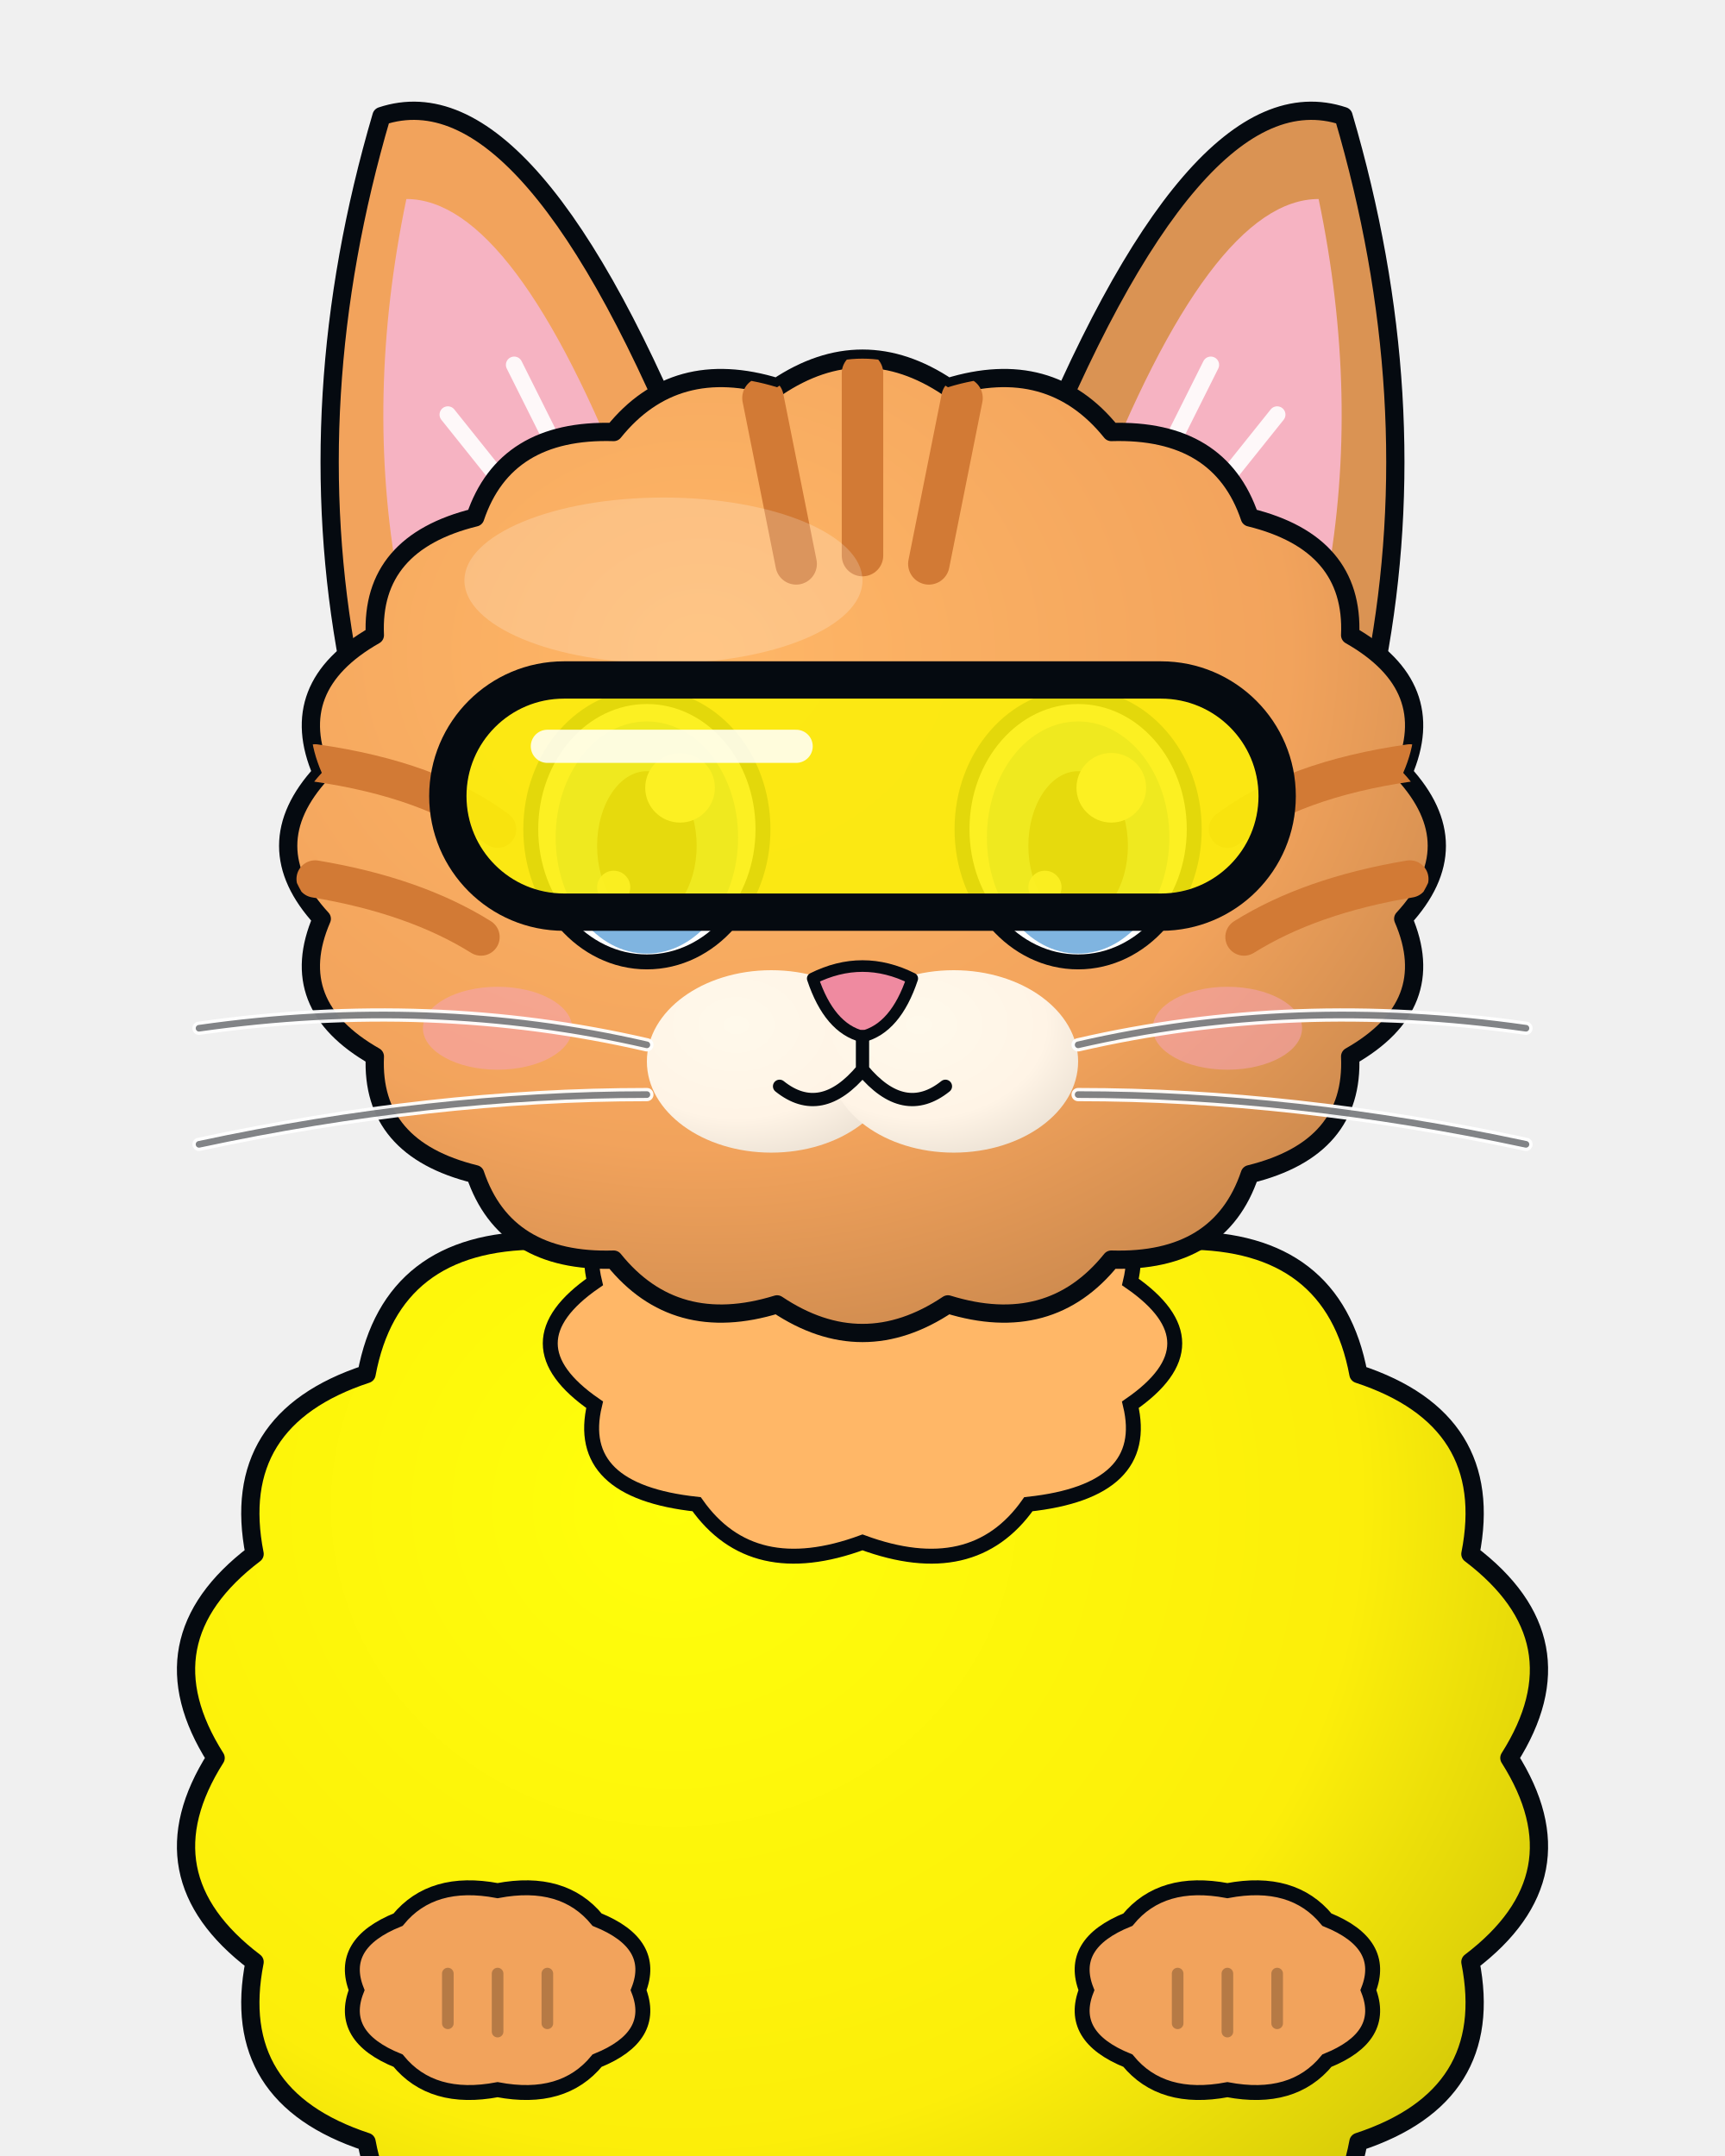
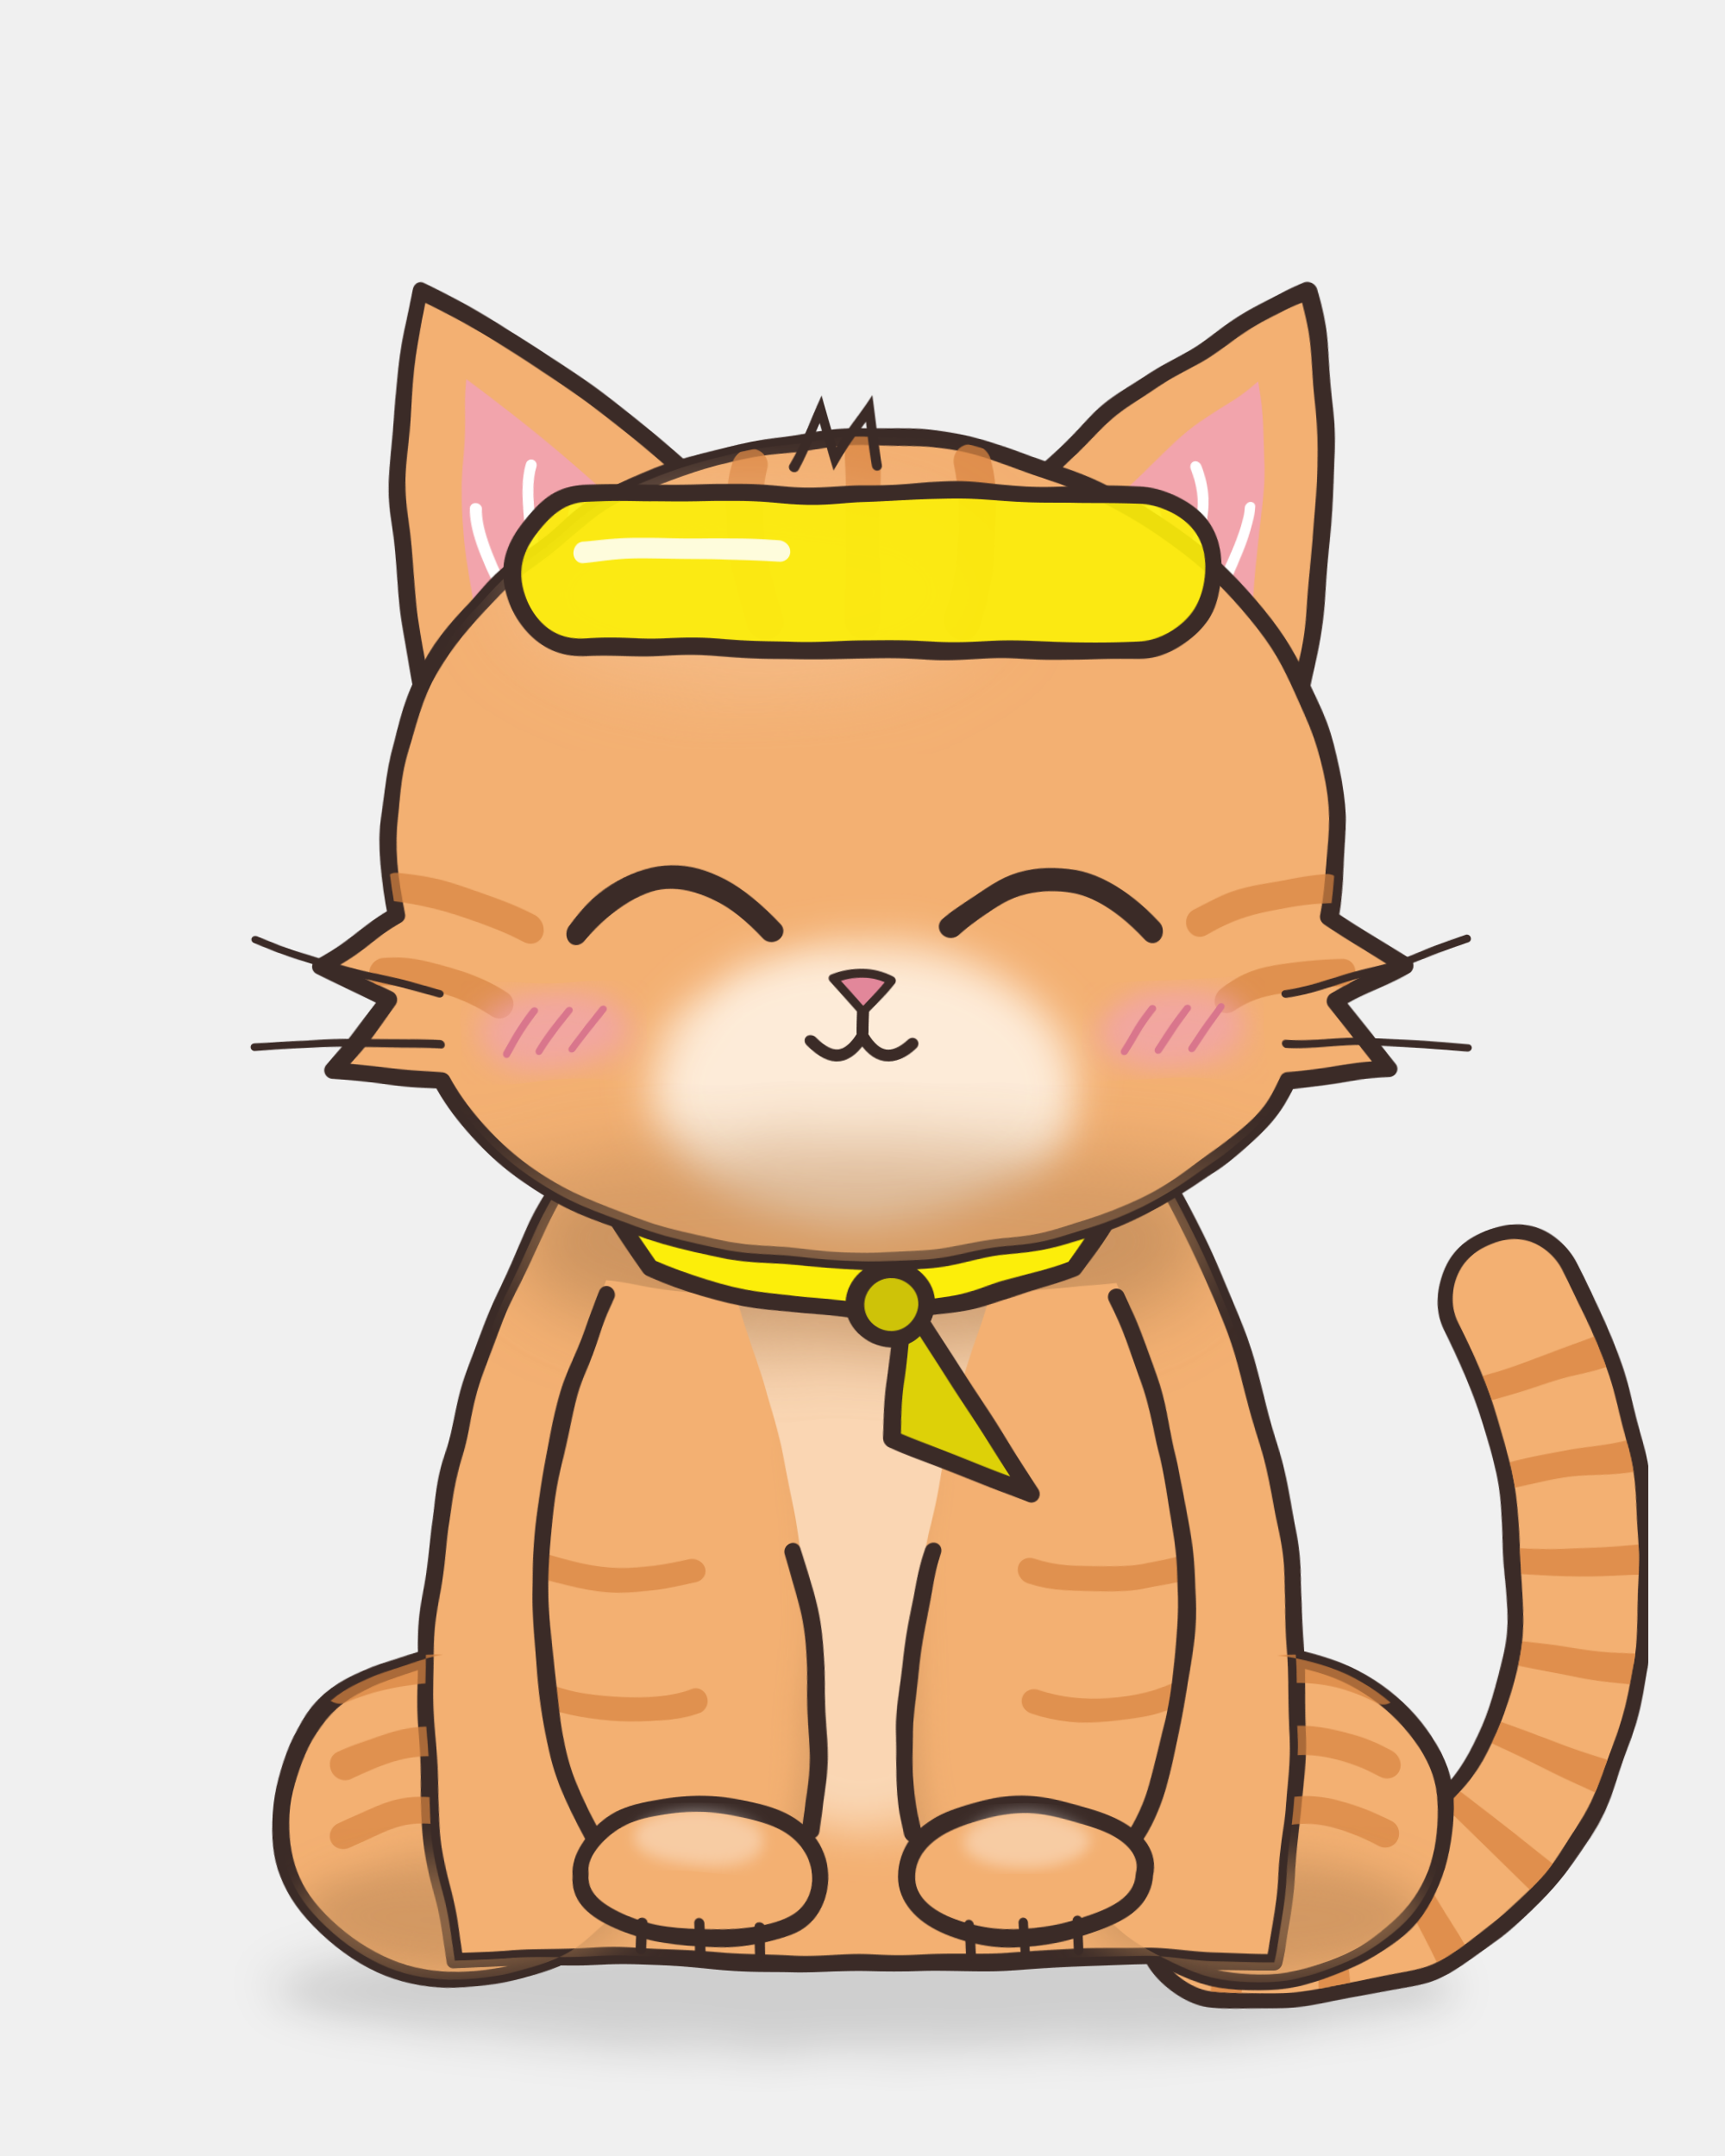
<svg xmlns="http://www.w3.org/2000/svg" viewBox="-104 -252 208 260">
  <defs>
-     <radialGradient id="ocyberpunkorange07722" cx=".36" cy=".30" r=".85">
-       <stop offset="0" stop-color="#ffff0b" />
-       <stop offset=".6" stop-color="#fcee0a" />
-       <stop offset="1" stop-color="#c5ba08" />
-     </radialGradient>
-     <radialGradient id="fcyberpunkorange07722" cx=".36" cy=".30" r=".85">
-       <stop offset="0" stop-color="#ffb767" />
-       <stop offset=".6" stop-color="#f2a35c" />
-       <stop offset="1" stop-color="#bd7f48" />
-     </radialGradient>
-     <radialGradient id="wcyberpunkorange07722" cx=".36" cy=".30" r=".85">
-       <stop offset="0" stop-color="#fff9eb" />
-       <stop offset=".6" stop-color="#fff4e6" />
-       <stop offset="1" stop-color="#e6dccf" />
-     </radialGradient>
-     <clipPath id="hcyberpunkorange07722">
-       <path d="M65.2 -141.2 Q69.7 -130.8 58.8 -124.6 Q59.3 -113.5 46.7 -110.4 Q43.1 -99.7 30.0 -100.1 Q22.6 -90.9 10.3 -94.7 Q0.0 -87.8 -10.3 -94.7 Q-22.6 -90.9 -30.0 -100.1 Q-43.1 -99.7 -46.7 -110.4 Q-59.3 -113.5 -58.8 -124.6 Q-69.7 -130.8 -65.2 -141.2 Q-73.3 -150.0 -65.2 -158.8 Q-69.7 -169.2 -58.8 -175.4 Q-59.3 -186.5 -46.7 -189.6 Q-43.1 -200.3 -30.0 -199.9 Q-22.6 -209.1 -10.3 -205.3 Q-0.0 -212.2 10.3 -205.3 Q22.6 -209.1 30.0 -199.9 Q43.1 -200.3 46.7 -189.6 Q59.3 -186.5 58.8 -175.4 Q69.7 -169.2 65.2 -158.8 Q73.3 -150.0 65.2 -141.2Z" />
-     </clipPath>
+     <filter id="ink" x="-5%" y="-5%" width="110%" height="110%">
+       <feTurbulence type="fractalNoise" baseFrequency=".05" numOctaves="2" seed="3" result="n" />
+       <feDisplacementMap in="SourceGraphic" in2="n" scale="2.2" />
+     </filter>
+     <filter id="pencil">
+       <feTurbulence type="fractalNoise" baseFrequency="1.1 .35" numOctaves="2" seed="5" />
+       <feColorMatrix values="0 0 0 0 .25  0 0 0 0 .2  0 0 0 0 .18  0 0 0 .22 -.02" />
+       <feComposite in2="SourceGraphic" operator="in" />
+     </filter>
+     <filter id="blur1">
+       <feGaussianBlur stdDeviation="1" />
+     </filter>
+     <filter id="blur2">
+       <feGaussianBlur stdDeviation="2" />
+     </filter>
+     <filter id="blur3" x="-30%" y="-30%" width="160%" height="160%">
+       <feGaussianBlur stdDeviation="3" />
+     </filter>
+     <filter id="blur4" x="-30%" y="-30%" width="160%" height="160%">
+       <feGaussianBlur stdDeviation="5" />
+     </filter>
  </defs>
-   <ellipse cx="6" cy="34" rx="78" ry="15" fill="#000" opacity=".15" />
-   <path d="M78.0 -40.0 Q87.0 -25.8 73.3 -15.4 Q76.5 0.8 59.8 6.3 Q56.8 22.4 39.0 22.4 Q30.2 36.6 13.5 30.9 Q0.0 41.5 -13.5 30.9 Q-30.2 36.6 -39.0 22.4 Q-56.8 22.4 -59.8 6.3 Q-76.5 0.8 -73.3 -15.4 Q-87.0 -25.8 -78.0 -40.0 Q-87.0 -54.2 -73.3 -64.6 Q-76.5 -80.8 -59.8 -86.3 Q-56.8 -102.4 -39.0 -102.4 Q-30.2 -116.6 -13.5 -110.9 Q-0.0 -121.5 13.5 -110.9 Q30.2 -116.6 39.0 -102.4 Q56.8 -102.4 59.8 -86.3 Q76.5 -80.8 73.3 -64.6 Q87.0 -54.2 78.0 -40.0Z" fill="url(#ocyberpunkorange07722)" stroke="#050a10" stroke-width="2.2" stroke-linejoin="round" />
-   <path d="M32.3 -82.6 Q34.8 -72.2 20.0 -70.6 Q13.3 -61.1 0.0 -66.0 Q-13.3 -61.1 -20.0 -70.6 Q-34.8 -72.2 -32.3 -82.6 Q-43.0 -90.0 -32.3 -97.4 Q-34.8 -107.8 -20.0 -109.4 Q-13.3 -118.9 -0.0 -114.0 Q13.3 -118.9 20.0 -109.4 Q34.8 -107.8 32.3 -97.4 Q43.0 -90.0 32.3 -82.6Z" fill="#ffb767" stroke="#050a10" stroke-width="1.8" />
-   <path d="M-20 -194 Q-40 -244 -58 -238 Q-68 -204 -62 -172Z" fill="#f2a35c" stroke="#050a10" stroke-width="2.2" stroke-linejoin="round" />
-   <path d="M-28 -192 Q-42 -228 -55 -228 Q-60 -204 -56 -182Z" fill="#f6b3c2" />
-   <path d="M-36 -196 l-6 -12 M-42 -192 l-8 -10" stroke="#fff" stroke-width="2" stroke-linecap="round" opacity=".9" />
-   <path d="M20 -194 Q40 -244 58 -238 Q68 -204 62 -172Z" fill="#da9353" stroke="#050a10" stroke-width="2.2" stroke-linejoin="round" />
-   <path d="M28 -192 Q42 -228 55 -228 Q60 -204 56 -182Z" fill="#f6b3c2" />
-   <path d="M36 -196 l6 -12 M42 -192 l8 -10" stroke="#fff" stroke-width="2" stroke-linecap="round" opacity=".9" />
-   <path d="M65.2 -141.2 Q69.7 -130.8 58.8 -124.6 Q59.3 -113.5 46.7 -110.4 Q43.1 -99.7 30.0 -100.1 Q22.6 -90.9 10.3 -94.7 Q0.0 -87.8 -10.3 -94.7 Q-22.6 -90.9 -30.0 -100.1 Q-43.1 -99.7 -46.7 -110.4 Q-59.3 -113.5 -58.8 -124.6 Q-69.7 -130.8 -65.2 -141.2 Q-73.3 -150.0 -65.2 -158.8 Q-69.7 -169.2 -58.8 -175.4 Q-59.3 -186.5 -46.7 -189.6 Q-43.1 -200.3 -30.0 -199.9 Q-22.6 -209.1 -10.3 -205.3 Q-0.0 -212.2 10.3 -205.3 Q22.6 -209.1 30.0 -199.9 Q43.1 -200.3 46.7 -189.6 Q59.3 -186.5 58.8 -175.4 Q69.7 -169.2 65.2 -158.8 Q73.3 -150.0 65.2 -141.2Z" fill="url(#fcyberpunkorange07722)" stroke="#050a10" stroke-width="2.2" stroke-linejoin="round" />
-   <g clip-path="url(#hcyberpunkorange07722)">
-     <path d="M-12 -204 l4 20 M0 -207 v22 M12 -204 l-4 20" stroke="#d27a35" stroke-width="5" stroke-linecap="round" />
-     <path d="M-66 -160 q14 2 22 8 M-66 -146 q12 2 20 7" stroke="#d27a35" stroke-width="4.5" stroke-linecap="round" fill="none" />
-     <path d="M66 -160 q-14 2 -22 8 M66 -146 q-12 2 -20 7" stroke="#d27a35" stroke-width="4.5" stroke-linecap="round" fill="none" />
+   <g transform="translate(0 -150) scale(.85) translate(-120 -94)">
+     <g transform="translate(0,0)">
+       <defs>
+         <clipPath id="hacyberpunkorangeNone">
+           <path d="M54 104 C46 64 82 36 120 36 C158 36 194 64 186 104 L197 111 L187 116 L195 126 L180 127 C170 145 146 153 120 153 C94 153 70 145 60 127 L45 126 L53 116 L43 111 Z" />
+         </clipPath>
+         <clipPath id="bacyberpunkorangeNone">
+           <path d="M78 140 C58 172 54 216 62 252 L178 252 C186 216 182 172 162 140 Z" />
+           <ellipse cx="64" cy="232" rx="27" ry="23" />
+           <ellipse cx="176" cy="232" rx="27" ry="23" />
+         </clipPath>
+       </defs>
+       <g filter="url(#ink)">
+         <ellipse cx="120" cy="256" rx="84" ry="9" fill="#000" opacity=".14" filter="url(#blur3)" />
+         <path d="M170 248 C224 254 232 196 212 158" stroke="#3b2b27" stroke-width="21" fill="none" stroke-linecap="round" />
+         <path d="M170 248 C224 254 232 196 212 158" stroke="#f3b072" stroke-width="16.5" fill="none" stroke-linecap="round" />
+         <path d="M170 248 C224 254 232 196 212 158" stroke="#d98440" stroke-width="16.5" fill="none" stroke-dasharray="4 10" opacity=".75" />
+         <ellipse cx="64" cy="232" rx="27" ry="23" stroke="#3b2b27" stroke-width="2.4" stroke-linejoin="round" stroke-linecap="round" fill="#f3b072" />
+         <ellipse cx="176" cy="232" rx="27" ry="23" stroke="#3b2b27" stroke-width="2.4" stroke-linejoin="round" stroke-linecap="round" fill="#f3b072" />
+         <path d="M78 140 C58 172 54 216 62 252 L178 252 C186 216 182 172 162 140 Z" stroke="#3b2b27" stroke-width="2.4" stroke-linejoin="round" stroke-linecap="round" fill="#f3b072" />
+         <g clip-path="url(#bacyberpunkorangeNone)">
+           <ellipse cx="120" cy="190" rx="30" ry="44" fill="#fff6ea" opacity=".55" filter="url(#blur3)" />
+           <path d="M46 214 q12 -6 24 0" stroke="#d98440" stroke-width="4" fill="none" stroke-linecap="round" opacity=".7" />
+           <path d="M46 224 q12 -6 24 0" stroke="#d98440" stroke-width="4" fill="none" stroke-linecap="round" opacity=".7" />
+           <path d="M46 234 q12 -6 24 0" stroke="#d98440" stroke-width="4" fill="none" stroke-linecap="round" opacity=".7" />
+           <path d="M194 214 q-12 -6 -24 0" stroke="#d98440" stroke-width="4" fill="none" stroke-linecap="round" opacity=".7" />
+           <path d="M194 224 q-12 -6 -24 0" stroke="#d98440" stroke-width="4" fill="none" stroke-linecap="round" opacity=".7" />
+           <path d="M194 234 q-12 -6 -24 0" stroke="#d98440" stroke-width="4" fill="none" stroke-linecap="round" opacity=".7" />
+           <ellipse cx="120" cy="150" rx="50" ry="16" fill="#bd8958" opacity=".7" filter="url(#blur4)" />
+           <ellipse cx="64" cy="246" rx="24" ry="8" fill="#bd8958" opacity=".6" filter="url(#blur3)" />
+           <ellipse cx="176" cy="246" rx="24" ry="8" fill="#bd8958" opacity=".6" filter="url(#blur3)" />
+         </g>
+         <path d="M84 156 C70 188 72 222 84 238 L112 236 C115 214 112 186 102 158 Z" fill="#f3b072" />
+         <clipPath id="aacyberpunkorangeNone1">
+           <path d="M84 156 C70 188 72 222 84 238 L112 236 C115 214 112 186 102 158 Z" />
+         </clipPath>
+         <g clip-path="url(#aacyberpunkorangeNone1)">
+           <path d="M74 196 q12 4 22 1" stroke="#d98440" stroke-width="3.5" fill="none" stroke-linecap="round" opacity=".7" />
+           <path d="M74 214 q12 4 22 1" stroke="#d98440" stroke-width="3.5" fill="none" stroke-linecap="round" opacity=".7" />
+           <path d="M108 160 C114 190 114 214 110 236 L120 236 L120 160Z" fill="#bd8958" opacity=".45" filter="url(#blur2)" />
+         </g>
+         <path d="M84 158 C70 188 72 222 84 238" fill="none" stroke="#3b2b27" stroke-width="2.4" stroke-linejoin="round" stroke-linecap="round" />
+         <path d="M113 234 C115 220 114 206 110 194" fill="none" stroke="#3b2b27" stroke-width="2.4" stroke-linejoin="round" stroke-linecap="round" />
+         <path d="M80 240 C78 228 114 226 114 240 C114 252 80 252 80 240Z" stroke="#3b2b27" stroke-width="2.4" stroke-linejoin="round" stroke-linecap="round" fill="#f3b072" />
+         <path d="M89 247 v4" stroke="#3b2b27" stroke-width="1.4" fill="none" stroke-linecap="round" />
+         <path d="M97 247 v4" stroke="#3b2b27" stroke-width="1.4" fill="none" stroke-linecap="round" />
+         <path d="M105 247 v4" stroke="#3b2b27" stroke-width="1.4" fill="none" stroke-linecap="round" />
+         <ellipse cx="97" cy="235" rx="9" ry="4" fill="#fff" opacity=".35" filter="url(#blur1)" />
+         <path d="M156 156 C170 188 168 222 156 238 L128 236 C125 214 128 186 138 158 Z" fill="#f3b072" />
+         <clipPath id="aacyberpunkorangeNone-1">
+           <path d="M156 156 C170 188 168 222 156 238 L128 236 C125 214 128 186 138 158 Z" />
+         </clipPath>
+         <g clip-path="url(#aacyberpunkorangeNone-1)">
+           <path d="M166 196 q-12 4 -22 1" stroke="#d98440" stroke-width="3.5" fill="none" stroke-linecap="round" opacity=".7" />
+           <path d="M166 214 q-12 4 -22 1" stroke="#d98440" stroke-width="3.5" fill="none" stroke-linecap="round" opacity=".7" />
+           <path d="M132 160 C126 190 126 214 130 236 L120 236 L120 160Z" fill="#bd8958" opacity=".45" filter="url(#blur2)" />
+         </g>
+         <path d="M156 158 C170 188 168 222 156 238" fill="none" stroke="#3b2b27" stroke-width="2.4" stroke-linejoin="round" stroke-linecap="round" />
+         <path d="M127 234 C125 220 126 206 130 194" fill="none" stroke="#3b2b27" stroke-width="2.4" stroke-linejoin="round" stroke-linecap="round" />
+         <path d="M160 240 C162 228 126 226 126 240 C126 252 160 252 160 240Z" stroke="#3b2b27" stroke-width="2.4" stroke-linejoin="round" stroke-linecap="round" fill="#f3b072" />
+         <path d="M151 247 v4" stroke="#3b2b27" stroke-width="1.4" fill="none" stroke-linecap="round" />
+         <path d="M143 247 v4" stroke="#3b2b27" stroke-width="1.4" fill="none" stroke-linecap="round" />
+         <path d="M135 247 v4" stroke="#3b2b27" stroke-width="1.4" fill="none" stroke-linecap="round" />
+         <ellipse cx="143" cy="235" rx="9" ry="4" fill="#fff" opacity=".35" filter="url(#blur1)" />
+         <path d="M84 145 Q120 160 156 145 L150 154 Q120 166 90 154 Z" stroke="#3b2b27" stroke-width="2.4" stroke-linejoin="round" stroke-linecap="round" fill="#fcee0a" />
+         <path d="M126 158 L144 186 L124 178 Z" stroke="#3b2b27" stroke-width="2.4" stroke-linejoin="round" stroke-linecap="round" fill="#ddd108" />
+         <circle cx="124" cy="159" r="5" stroke="#3b2b27" stroke-width="2.4" stroke-linejoin="round" stroke-linecap="round" fill="#cec308" />
+         <path d="M60 82 C54 58 52 34 57 15 C76 25 92 37 103 49 Z" stroke="#3b2b27" stroke-width="2.4" stroke-linejoin="round" stroke-linecap="round" fill="#f3b072" />
+         <path d="M67 72 C63 54 62 40 64 28 C75 36 84 44 92 52 Z" fill="#f2a3b3" opacity=".9" />
+         <path d="M 180 82 C 186 58 188 34 183 15 C 164 25 148 37 137 49 Z" stroke="#3b2b27" stroke-width="2.4" stroke-linejoin="round" stroke-linecap="round" fill="#f3b072" />
+         <path d="M 173 72 C 177 54 178 40 176 28 C 165 36 156 44 148 52 Z" fill="#f2a3b3" opacity=".9" />
+         <path d="M74 56 q-3 -10 -1 -16 M79 58 q-2 -9 1 -14 M69 58 q-4 -8 -4 -12" stroke="#fff" stroke-width="1.6" fill="none" stroke-linecap="round" />
+         <path d="M166 56 q3 -10 1 -16 M161 58 q2 -9 -1 -14 M171 58 q4 -8 4 -12" stroke="#fff" stroke-width="1.6" fill="none" stroke-linecap="round" />
+         <path d="M54 104 C46 64 82 36 120 36 C158 36 194 64 186 104 L197 111 L187 116 L195 126 L180 127 C170 145 146 153 120 153 C94 153 70 145 60 127 L45 126 L53 116 L43 111 Z" stroke="#3b2b27" stroke-width="2.4" stroke-linejoin="round" stroke-linecap="round" fill="#f3b072" />
+         <g clip-path="url(#hacyberpunkorangeNone)">
+           <path d="M104 40 q-2 10 2 22 M120 38 v24 M136 40 q2 10 -2 22" stroke="#d98440" stroke-width="5" fill="none" stroke-linecap="round" opacity=".75" />
+           <path d="M54 100 q10 1 18 5 M52 112 q10 0 16 4" stroke="#d98440" stroke-width="4" fill="none" stroke-linecap="round" opacity=".7" />
+           <path d="M186 100 q-10 1 -18 5 M188 112 q-10 0 -16 4" stroke="#d98440" stroke-width="4" fill="none" stroke-linecap="round" opacity=".7" />
+           <ellipse cx="120" cy="128" rx="30" ry="20" fill="#fff6ea" opacity=".85" filter="url(#blur3)" />
+           <ellipse cx="104" cy="58" rx="34" ry="14" fill="#f6c395" opacity=".55" filter="url(#blur4)" />
+           <ellipse cx="120" cy="150" rx="70" ry="14" fill="#bd8958" opacity=".5" filter="url(#blur4)" />
+         </g>
+         <path d="M110 40 l4 -8 l2 7 l5 -7 l1 8" stroke="#3b2b27" stroke-width="1.4" fill="none" stroke-linecap="round" />
+         <path d="M79 106 Q93 91 107 106" stroke="#3b2b27" fill="none" stroke-linecap="round" stroke-linejoin="round" stroke-width="3.2" />
+         <ellipse cx="76" cy="120" rx="11" ry="6" fill="#f2a3b3" opacity="0.7" filter="url(#blur2)" />
+         <path d="M69 123 l4 -6" stroke="#d9768c" stroke-width="1.1" stroke-linecap="round" />
+         <path d="M74 123 l4 -6" stroke="#d9768c" stroke-width="1.1" stroke-linecap="round" />
+         <path d="M79 123 l4 -6" stroke="#d9768c" stroke-width="1.1" stroke-linecap="round" />
+         <path d="M60 115 q-14 -3.2 -26 -7.6" stroke="#3b2b27" stroke-width="1.1" fill="none" stroke-linecap="round" />
+         <path d="M60 122 q-14 -0.4 -26 0.8" stroke="#3b2b27" stroke-width="1.1" fill="none" stroke-linecap="round" />
+         <path d="M133 106 Q147 91 161 106" stroke="#3b2b27" fill="none" stroke-linecap="round" stroke-linejoin="round" stroke-width="3.2" />
+         <ellipse cx="164" cy="120" rx="11" ry="6" fill="#f2a3b3" opacity="0.7" filter="url(#blur2)" />
+         <path d="M157 123 l4 -6" stroke="#d9768c" stroke-width="1.1" stroke-linecap="round" />
+         <path d="M162 123 l4 -6" stroke="#d9768c" stroke-width="1.1" stroke-linecap="round" />
+         <path d="M167 123 l4 -6" stroke="#d9768c" stroke-width="1.1" stroke-linecap="round" />
+         <path d="M180 115 q14 -3.2 26 -7.6" stroke="#3b2b27" stroke-width="1.1" fill="none" stroke-linecap="round" />
+         <path d="M180 122 q14 -0.4 26 0.8" stroke="#3b2b27" stroke-width="1.1" fill="none" stroke-linecap="round" />
+         <path d="M116 113 Q120 111 124 113 L120 117.5 Z" fill="#e2879a" stroke="#3b2b27" stroke-width="1.2" stroke-linejoin="round" />
+         <path d="M120 117.5 v3 M113 122 Q117 126 120 121 Q123 126 127 122" stroke="#3b2b27" fill="none" stroke-linecap="round" stroke-linejoin="round" stroke-width="1.7" />
+         <rect x="70" y="44" width="100" height="22" rx="11" stroke="#3b2b27" stroke-width="2.4" stroke-linejoin="round" stroke-linecap="round" fill="#fcee0a" fill-opacity=".92" />
+         <path d="M80 52 H108" stroke="#fff" stroke-width="3" stroke-linecap="round" opacity=".85" />
+       </g>
+     </g>
  </g>
-   <ellipse cx="-24" cy="-182" rx="24" ry="10" fill="#fff" opacity=".2" />
-   <ellipse cx="-11" cy="-124" rx="15" ry="11" fill="url(#wcyberpunkorange07722)" />
-   <ellipse cx="11" cy="-124" rx="15" ry="11" fill="url(#wcyberpunkorange07722)" />
-   <ellipse cx="-26" cy="-152" rx="14" ry="16" fill="#fff" stroke="#050a10" stroke-width="1.8" />
-   <ellipse cx="-26" cy="-151" rx="11" ry="14" fill="#7fb4e0" />
-   <ellipse cx="-26" cy="-150" rx="6" ry="9" fill="#1b1b26" />
-   <circle cx="-22" cy="-157" r="4.2" fill="#fff" />
-   <circle cx="-30" cy="-145" r="2" fill="#fff" opacity=".9" />
-   <ellipse cx="-44" cy="-128" rx="9" ry="5" fill="#f6a3b6" opacity=".55" />
-   <path d="M-26 -126 Q-52 -132 -80 -128 M-26 -120 Q-52 -120 -80 -114" fill="none" stroke="#fff" stroke-width="1.6" stroke-linecap="round" opacity=".95" />
-   <path d="M-26 -126 Q-52 -132 -80 -128 M-26 -120 Q-52 -120 -80 -114" fill="none" stroke="#050a10" stroke-width=".8" stroke-linecap="round" opacity=".5" />
-   <ellipse cx="26" cy="-152" rx="14" ry="16" fill="#fff" stroke="#050a10" stroke-width="1.8" />
-   <ellipse cx="26" cy="-151" rx="11" ry="14" fill="#7fb4e0" />
-   <ellipse cx="26" cy="-150" rx="6" ry="9" fill="#1b1b26" />
-   <circle cx="30" cy="-157" r="4.2" fill="#fff" />
-   <circle cx="22" cy="-145" r="2" fill="#fff" opacity=".9" />
-   <ellipse cx="44" cy="-128" rx="9" ry="5" fill="#f6a3b6" opacity=".55" />
-   <path d="M26 -126 Q52 -132 80 -128 M26 -120 Q52 -120 80 -114" fill="none" stroke="#fff" stroke-width="1.6" stroke-linecap="round" opacity=".95" />
-   <path d="M26 -126 Q52 -132 80 -128 M26 -120 Q52 -120 80 -114" fill="none" stroke="#050a10" stroke-width=".8" stroke-linecap="round" opacity=".5" />
-   <path d="M-6 -134 Q0 -137 6 -134 Q4 -128 0 -127 Q-4 -128 -6 -134Z" fill="#ef8aa0" stroke="#050a10" stroke-width="1.4" stroke-linejoin="round" />
-   <path d="M0 -127 V-123 M0 -123 Q-5 -117 -10 -121 M0 -123 Q5 -117 10 -121" fill="none" stroke="#050a10" stroke-width="1.6" stroke-linecap="round" />
-   <rect x="-50" y="-170" width="100" height="28" rx="14" fill="#fcee0a" fill-opacity=".9" stroke="#050a10" stroke-width="4.5" />
-   <path d="M-38 -162 H-8" stroke="#fff" stroke-width="4" stroke-linecap="round" opacity=".85" />
-   <path d="M-27.0 -12.0 Q-24.8 -6.4 -32.0 -3.5 Q-36.1 1.5 -44.0 0.0 Q-51.9 1.5 -56.0 -3.5 Q-63.2 -6.4 -61.0 -12.0 Q-63.2 -17.6 -56.0 -20.5 Q-51.9 -25.5 -44.0 -24.0 Q-36.1 -25.5 -32.0 -20.5 Q-24.8 -17.6 -27.0 -12.0Z" fill="#f2a35c" stroke="#050a10" stroke-width="1.8" />
-   <path d="M-50 -8 v-6 M-44 -7 v-7 M-38 -8 v-6" stroke="#b67a45" stroke-width="1.4" stroke-linecap="round" />
-   <path d="M61.0 -12.0 Q63.2 -6.4 56.0 -3.5 Q51.9 1.5 44.0 0.0 Q36.1 1.5 32.0 -3.5 Q24.8 -6.4 27.0 -12.0 Q24.8 -17.6 32.0 -20.5 Q36.1 -25.5 44.0 -24.0 Q51.9 -25.5 56.0 -20.5 Q63.2 -17.6 61.0 -12.0Z" fill="#f2a35c" stroke="#050a10" stroke-width="1.8" />
-   <path d="M38 -8 v-6 M44 -7 v-7 M50 -8 v-6" stroke="#b67a45" stroke-width="1.4" stroke-linecap="round" />
</svg>
